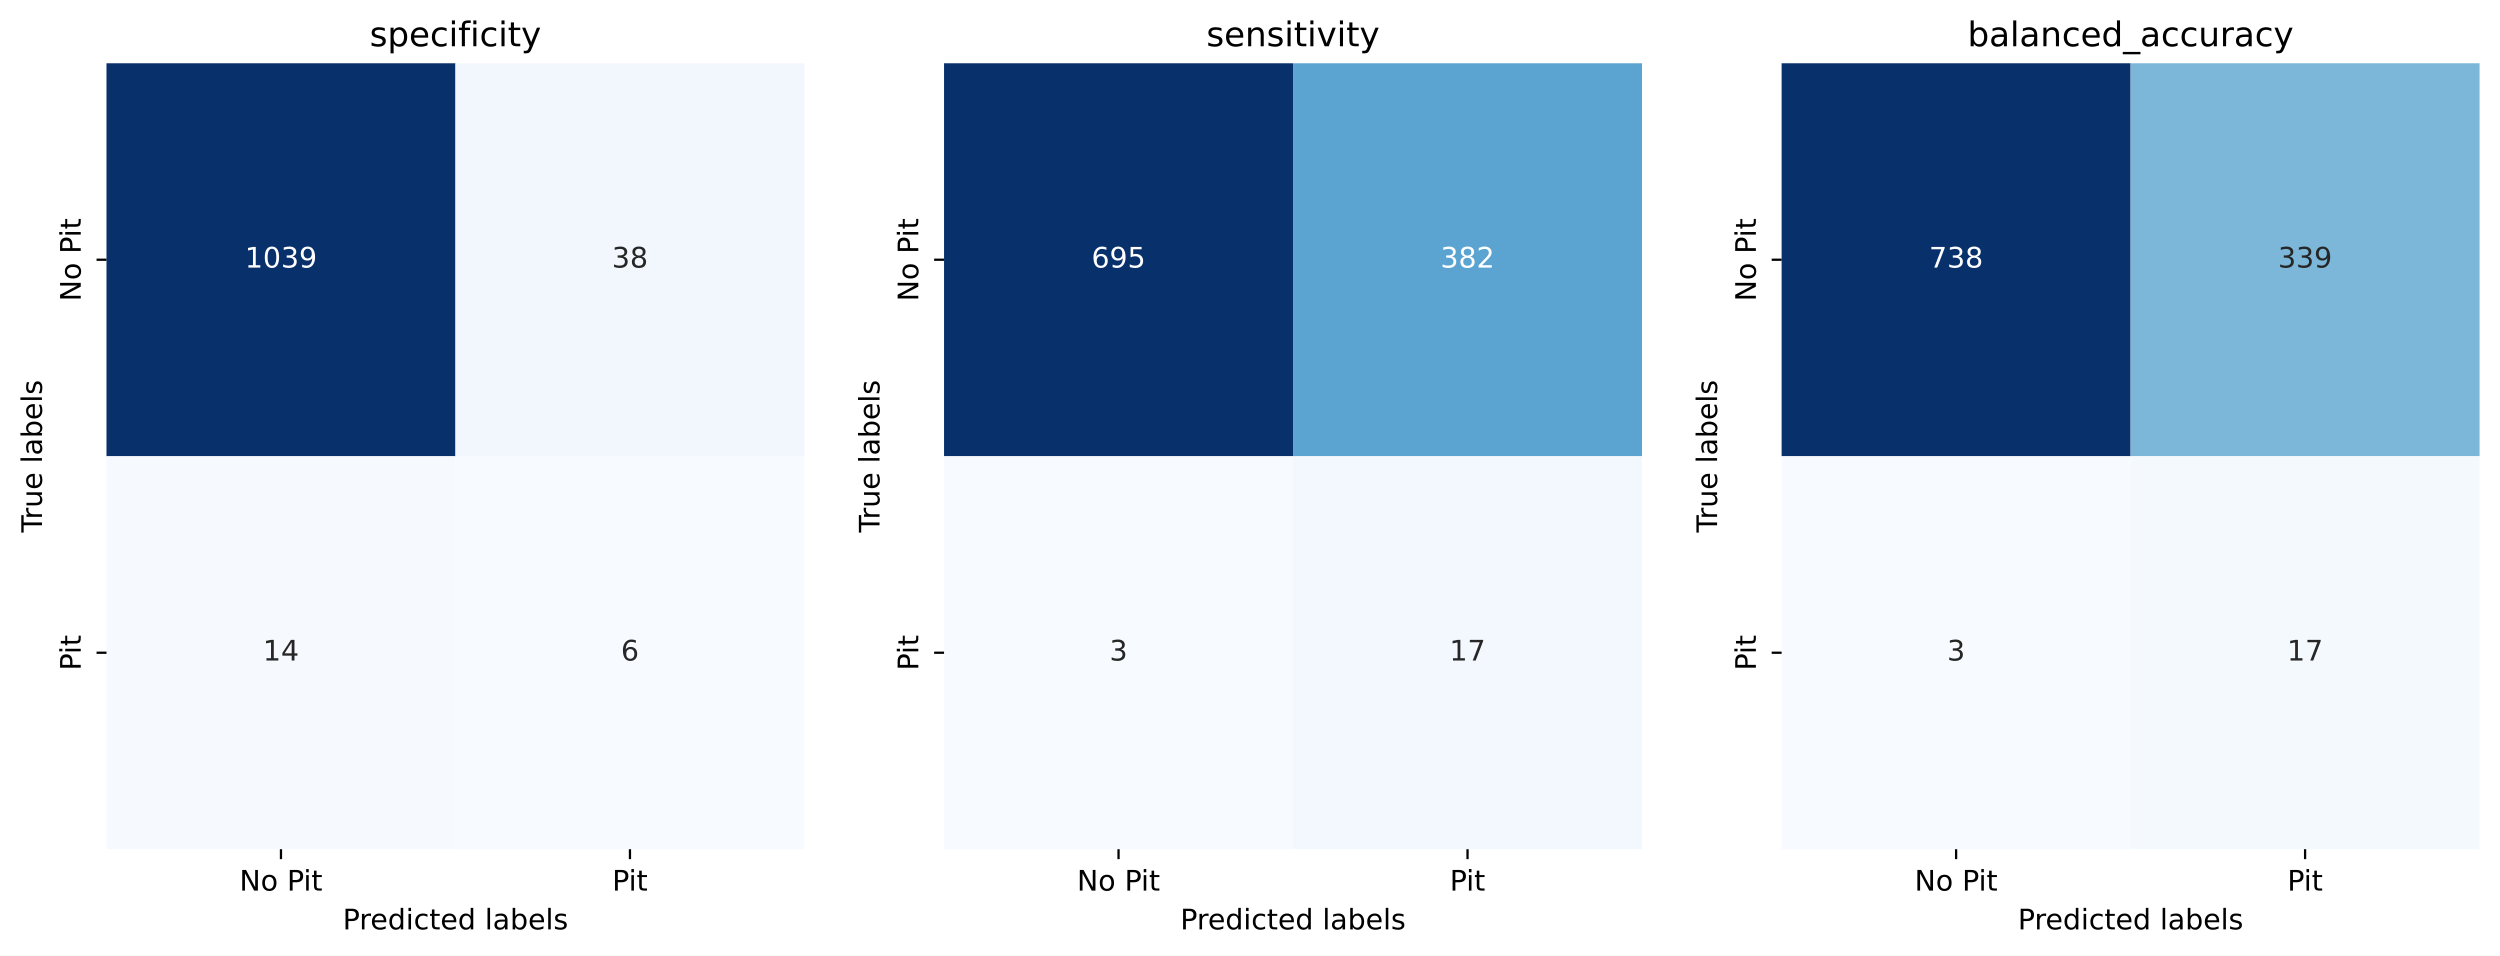
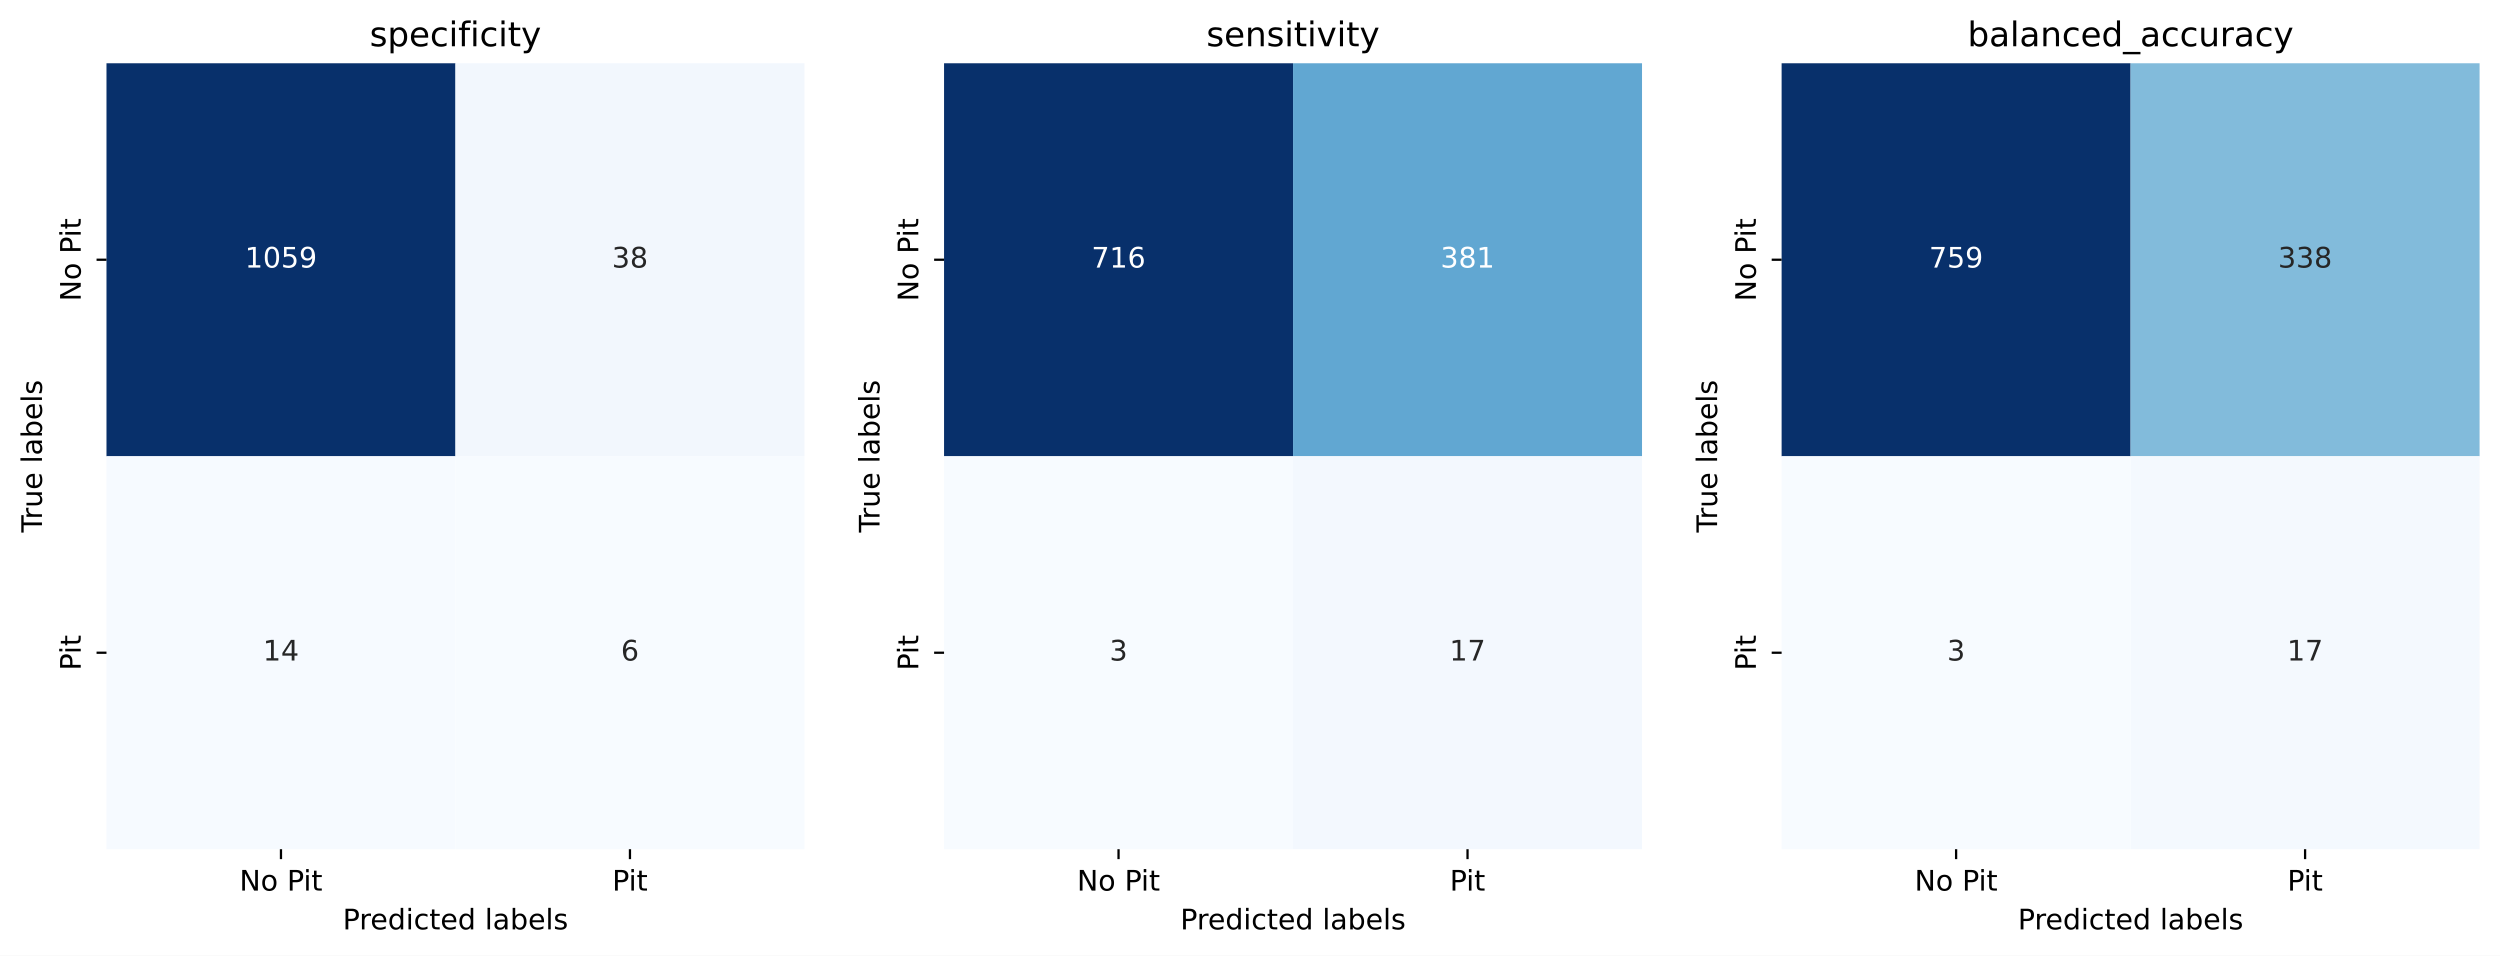
<svg xmlns="http://www.w3.org/2000/svg" xmlns:xlink="http://www.w3.org/1999/xlink" width="881.756pt" height="337.074pt" viewBox="0 0 881.756 337.074" version="1.1">
  <defs>
    <style type="text/css">*{stroke-linejoin: round; stroke-linecap: butt}</style>
  </defs>
  <g id="figure_1">
    <g id="patch_1">
      <path d="M 0 337.074  L 881.756 337.074  L 881.756 0  L 0 0  z " style="fill: #ffffff" />
    </g>
    <g id="axes_1">
      <g id="patch_2">
        <path d="M 37.556 299.518  L 283.733 299.518  L 283.733 22.318  L 37.556 22.318  z " style="fill: #ffffff" />
      </g>
      <g id="QuadMesh_1">
-         <path d="M 37.556 22.318  L 160.644 22.318  L 160.644 160.918  L 37.556 160.918  L 37.556 22.318  " clip-path="url(#p2a4bbdc095)" style="fill: #08306b" />
-         <path d="M 160.644 22.318  L 283.733 22.318  L 283.733 160.918  L 160.644 160.918  L 160.644 22.318  " clip-path="url(#p2a4bbdc095)" style="fill: #f2f7fd" />
-         <path d="M 37.556 160.918  L 160.644 160.918  L 160.644 299.518  L 37.556 299.518  L 37.556 160.918  " clip-path="url(#p2a4bbdc095)" style="fill: #f6faff" />
-         <path d="M 160.644 160.918  L 283.733 160.918  L 283.733 299.518  L 160.644 299.518  L 160.644 160.918  " clip-path="url(#p2a4bbdc095)" style="fill: #f7fbff" />
+         <path d="M 37.556 22.318  L 160.644 22.318  L 160.644 160.918  L 37.556 160.918  L 37.556 22.318  " clip-path="url(#p2f7ca3c8cc)" style="fill: #08306b" />
+         <path d="M 160.644 22.318  L 283.733 22.318  L 283.733 160.918  L 160.644 160.918  L 160.644 22.318  " clip-path="url(#p2f7ca3c8cc)" style="fill: #f2f7fd" />
+         <path d="M 37.556 160.918  L 160.644 160.918  L 160.644 299.518  L 37.556 299.518  L 37.556 160.918  " clip-path="url(#p2f7ca3c8cc)" style="fill: #f6faff" />
+         <path d="M 160.644 160.918  L 283.733 160.918  L 283.733 299.518  L 160.644 299.518  L 160.644 160.918  " clip-path="url(#p2f7ca3c8cc)" style="fill: #f7fbff" />
      </g>
      <g id="matplotlib.axis_1">
        <g id="xtick_1">
          <g id="line2d_1">
            <defs>
-               <path id="m4308824c11" d="M 0 0  L 0 3.5  " style="stroke: #000000; stroke-width: 0.8" />
+               <path id="med101d242b" d="M 0 0  L 0 3.5  " style="stroke: #000000; stroke-width: 0.8" />
            </defs>
            <g>
-               <use xlink:href="#m4308824c11" x="99.1" y="299.518" style="stroke: #000000; stroke-width: 0.8" />
+               <use xlink:href="#med101d242b" x="99.1" y="299.518" style="stroke: #000000; stroke-width: 0.8" />
            </g>
          </g>
          <g id="text_1">
            <g transform="translate(84.45974 314.1166) scale(0.1 -0.1)">
              <defs>
                <path id="DejaVuSans-4e" d="M 628 4666  L 1478 4666  L 3547 763  L 3547 4666  L 4159 4666  L 4159 0  L 3309 0  L 1241 3903  L 1241 0  L 628 0  L 628 4666  z " transform="scale(0.015625)" />
                <path id="DejaVuSans-6f" d="M 1959 3097  Q 1497 3097 1228 2736  Q 959 2375 959 1747  Q 959 1119 1226 758  Q 1494 397 1959 397  Q 2419 397 2687 759  Q 2956 1122 2956 1747  Q 2956 2369 2687 2733  Q 2419 3097 1959 3097  z M 1959 3584  Q 2709 3584 3137 3096  Q 3566 2609 3566 1747  Q 3566 888 3137 398  Q 2709 -91 1959 -91  Q 1206 -91 779 398  Q 353 888 353 1747  Q 353 2609 779 3096  Q 1206 3584 1959 3584  z " transform="scale(0.015625)" />
                <path id="DejaVuSans-20" transform="scale(0.015625)" />
                <path id="DejaVuSans-50" d="M 1259 4147  L 1259 2394  L 2053 2394  Q 2494 2394 2734 2622  Q 2975 2850 2975 3272  Q 2975 3691 2734 3919  Q 2494 4147 2053 4147  L 1259 4147  z M 628 4666  L 2053 4666  Q 2838 4666 3239 4311  Q 3641 3956 3641 3272  Q 3641 2581 3239 2228  Q 2838 1875 2053 1875  L 1259 1875  L 1259 0  L 628 0  L 628 4666  z " transform="scale(0.015625)" />
                <path id="DejaVuSans-69" d="M 603 3500  L 1178 3500  L 1178 0  L 603 0  L 603 3500  z M 603 4863  L 1178 4863  L 1178 4134  L 603 4134  L 603 4863  z " transform="scale(0.015625)" />
                <path id="DejaVuSans-74" d="M 1172 4494  L 1172 3500  L 2356 3500  L 2356 3053  L 1172 3053  L 1172 1153  Q 1172 725 1289 603  Q 1406 481 1766 481  L 2356 481  L 2356 0  L 1766 0  Q 1100 0 847 248  Q 594 497 594 1153  L 594 3053  L 172 3053  L 172 3500  L 594 3500  L 594 4494  L 1172 4494  z " transform="scale(0.015625)" />
              </defs>
              <use xlink:href="#DejaVuSans-4e" />
              <use xlink:href="#DejaVuSans-6f" x="74.805" />
              <use xlink:href="#DejaVuSans-20" x="135.986" />
              <use xlink:href="#DejaVuSans-50" x="167.773" />
              <use xlink:href="#DejaVuSans-69" x="225.826" />
              <use xlink:href="#DejaVuSans-74" x="253.609" />
            </g>
          </g>
        </g>
        <g id="xtick_2">
          <g id="line2d_2">
            <g>
-               <use xlink:href="#m4308824c11" x="222.189" y="299.518" style="stroke: #000000; stroke-width: 0.8" />
+               <use xlink:href="#med101d242b" x="222.189" y="299.518" style="stroke: #000000; stroke-width: 0.8" />
            </g>
          </g>
          <g id="text_2">
            <g transform="translate(215.937 314.1166) scale(0.1 -0.1)">
              <use xlink:href="#DejaVuSans-50" />
              <use xlink:href="#DejaVuSans-69" x="58.053" />
              <use xlink:href="#DejaVuSans-74" x="85.836" />
            </g>
          </g>
        </g>
        <g id="text_3">
          <g transform="translate(120.8875 327.7947) scale(0.1 -0.1)">
            <defs>
              <path id="DejaVuSans-72" d="M 2631 2963  Q 2534 3019 2420 3045  Q 2306 3072 2169 3072  Q 1681 3072 1420 2755  Q 1159 2438 1159 1844  L 1159 0  L 581 0  L 581 3500  L 1159 3500  L 1159 2956  Q 1341 3275 1631 3429  Q 1922 3584 2338 3584  Q 2397 3584 2469 3576  Q 2541 3569 2628 3553  L 2631 2963  z " transform="scale(0.015625)" />
              <path id="DejaVuSans-65" d="M 3597 1894  L 3597 1613  L 953 1613  Q 991 1019 1311 708  Q 1631 397 2203 397  Q 2534 397 2845 478  Q 3156 559 3463 722  L 3463 178  Q 3153 47 2828 -22  Q 2503 -91 2169 -91  Q 1331 -91 842 396  Q 353 884 353 1716  Q 353 2575 817 3079  Q 1281 3584 2069 3584  Q 2775 3584 3186 3129  Q 3597 2675 3597 1894  z M 3022 2063  Q 3016 2534 2758 2815  Q 2500 3097 2075 3097  Q 1594 3097 1305 2825  Q 1016 2553 972 2059  L 3022 2063  z " transform="scale(0.015625)" />
              <path id="DejaVuSans-64" d="M 2906 2969  L 2906 4863  L 3481 4863  L 3481 0  L 2906 0  L 2906 525  Q 2725 213 2448 61  Q 2172 -91 1784 -91  Q 1150 -91 751 415  Q 353 922 353 1747  Q 353 2572 751 3078  Q 1150 3584 1784 3584  Q 2172 3584 2448 3432  Q 2725 3281 2906 2969  z M 947 1747  Q 947 1113 1208 752  Q 1469 391 1925 391  Q 2381 391 2643 752  Q 2906 1113 2906 1747  Q 2906 2381 2643 2742  Q 2381 3103 1925 3103  Q 1469 3103 1208 2742  Q 947 2381 947 1747  z " transform="scale(0.015625)" />
              <path id="DejaVuSans-63" d="M 3122 3366  L 3122 2828  Q 2878 2963 2633 3030  Q 2388 3097 2138 3097  Q 1578 3097 1268 2742  Q 959 2388 959 1747  Q 959 1106 1268 751  Q 1578 397 2138 397  Q 2388 397 2633 464  Q 2878 531 3122 666  L 3122 134  Q 2881 22 2623 -34  Q 2366 -91 2075 -91  Q 1284 -91 818 406  Q 353 903 353 1747  Q 353 2603 823 3093  Q 1294 3584 2113 3584  Q 2378 3584 2631 3529  Q 2884 3475 3122 3366  z " transform="scale(0.015625)" />
              <path id="DejaVuSans-6c" d="M 603 4863  L 1178 4863  L 1178 0  L 603 0  L 603 4863  z " transform="scale(0.015625)" />
              <path id="DejaVuSans-61" d="M 2194 1759  Q 1497 1759 1228 1600  Q 959 1441 959 1056  Q 959 750 1161 570  Q 1363 391 1709 391  Q 2188 391 2477 730  Q 2766 1069 2766 1631  L 2766 1759  L 2194 1759  z M 3341 1997  L 3341 0  L 2766 0  L 2766 531  Q 2569 213 2275 61  Q 1981 -91 1556 -91  Q 1019 -91 701 211  Q 384 513 384 1019  Q 384 1609 779 1909  Q 1175 2209 1959 2209  L 2766 2209  L 2766 2266  Q 2766 2663 2505 2880  Q 2244 3097 1772 3097  Q 1472 3097 1187 3025  Q 903 2953 641 2809  L 641 3341  Q 956 3463 1253 3523  Q 1550 3584 1831 3584  Q 2591 3584 2966 3190  Q 3341 2797 3341 1997  z " transform="scale(0.015625)" />
              <path id="DejaVuSans-62" d="M 3116 1747  Q 3116 2381 2855 2742  Q 2594 3103 2138 3103  Q 1681 3103 1420 2742  Q 1159 2381 1159 1747  Q 1159 1113 1420 752  Q 1681 391 2138 391  Q 2594 391 2855 752  Q 3116 1113 3116 1747  z M 1159 2969  Q 1341 3281 1617 3432  Q 1894 3584 2278 3584  Q 2916 3584 3314 3078  Q 3713 2572 3713 1747  Q 3713 922 3314 415  Q 2916 -91 2278 -91  Q 1894 -91 1617 61  Q 1341 213 1159 525  L 1159 0  L 581 0  L 581 4863  L 1159 4863  L 1159 2969  z " transform="scale(0.015625)" />
              <path id="DejaVuSans-73" d="M 2834 3397  L 2834 2853  Q 2591 2978 2328 3040  Q 2066 3103 1784 3103  Q 1356 3103 1142 2972  Q 928 2841 928 2578  Q 928 2378 1081 2264  Q 1234 2150 1697 2047  L 1894 2003  Q 2506 1872 2764 1633  Q 3022 1394 3022 966  Q 3022 478 2636 193  Q 2250 -91 1575 -91  Q 1294 -91 989 -36  Q 684 19 347 128  L 347 722  Q 666 556 975 473  Q 1284 391 1588 391  Q 1994 391 2212 530  Q 2431 669 2431 922  Q 2431 1156 2273 1281  Q 2116 1406 1581 1522  L 1381 1569  Q 847 1681 609 1914  Q 372 2147 372 2553  Q 372 3047 722 3315  Q 1072 3584 1716 3584  Q 2034 3584 2315 3537  Q 2597 3491 2834 3397  z " transform="scale(0.015625)" />
            </defs>
            <use xlink:href="#DejaVuSans-50" />
            <use xlink:href="#DejaVuSans-72" x="58.553" />
            <use xlink:href="#DejaVuSans-65" x="97.416" />
            <use xlink:href="#DejaVuSans-64" x="158.939" />
            <use xlink:href="#DejaVuSans-69" x="222.416" />
            <use xlink:href="#DejaVuSans-63" x="250.199" />
            <use xlink:href="#DejaVuSans-74" x="305.18" />
            <use xlink:href="#DejaVuSans-65" x="344.389" />
            <use xlink:href="#DejaVuSans-64" x="405.912" />
            <use xlink:href="#DejaVuSans-20" x="469.389" />
            <use xlink:href="#DejaVuSans-6c" x="501.176" />
            <use xlink:href="#DejaVuSans-61" x="528.959" />
            <use xlink:href="#DejaVuSans-62" x="590.238" />
            <use xlink:href="#DejaVuSans-65" x="653.715" />
            <use xlink:href="#DejaVuSans-6c" x="715.238" />
            <use xlink:href="#DejaVuSans-73" x="743.021" />
          </g>
        </g>
      </g>
      <g id="matplotlib.axis_2">
        <g id="ytick_1">
          <g id="line2d_3">
            <defs>
-               <path id="mf943d4ac89" d="M 0 0  L -3.5 0  " style="stroke: #000000; stroke-width: 0.8" />
+               <path id="m54279c923c" d="M 0 0  L -3.5 0  " style="stroke: #000000; stroke-width: 0.8" />
            </defs>
            <g>
-               <use xlink:href="#mf943d4ac89" x="37.556" y="91.618" style="stroke: #000000; stroke-width: 0.8" />
+               <use xlink:href="#m54279c923c" x="37.556" y="91.618" style="stroke: #000000; stroke-width: 0.8" />
            </g>
          </g>
          <g id="text_4">
            <g transform="translate(28.47656 106.2588) rotate(-90) scale(0.1 -0.1)">
              <use xlink:href="#DejaVuSans-4e" />
              <use xlink:href="#DejaVuSans-6f" x="74.805" />
              <use xlink:href="#DejaVuSans-20" x="135.986" />
              <use xlink:href="#DejaVuSans-50" x="167.773" />
              <use xlink:href="#DejaVuSans-69" x="225.826" />
              <use xlink:href="#DejaVuSans-74" x="253.609" />
            </g>
          </g>
        </g>
        <g id="ytick_2">
          <g id="line2d_4">
            <g>
-               <use xlink:href="#mf943d4ac89" x="37.556" y="230.218" style="stroke: #000000; stroke-width: 0.8" />
+               <use xlink:href="#m54279c923c" x="37.556" y="230.218" style="stroke: #000000; stroke-width: 0.8" />
            </g>
          </g>
          <g id="text_5">
            <g transform="translate(28.47656 236.4697) rotate(-90) scale(0.1 -0.1)">
              <use xlink:href="#DejaVuSans-50" />
              <use xlink:href="#DejaVuSans-69" x="58.053" />
              <use xlink:href="#DejaVuSans-74" x="85.836" />
            </g>
          </g>
        </g>
        <g id="text_6">
          <g transform="translate(14.79844 187.822) rotate(-90) scale(0.1 -0.1)">
            <defs>
              <path id="DejaVuSans-54" d="M -19 4666  L 3928 4666  L 3928 4134  L 2272 4134  L 2272 0  L 1638 0  L 1638 4134  L -19 4134  L -19 4666  z " transform="scale(0.015625)" />
              <path id="DejaVuSans-75" d="M 544 1381  L 544 3500  L 1119 3500  L 1119 1403  Q 1119 906 1312 657  Q 1506 409 1894 409  Q 2359 409 2629 706  Q 2900 1003 2900 1516  L 2900 3500  L 3475 3500  L 3475 0  L 2900 0  L 2900 538  Q 2691 219 2414 64  Q 2138 -91 1772 -91  Q 1169 -91 856 284  Q 544 659 544 1381  z M 1991 3584  L 1991 3584  z " transform="scale(0.015625)" />
            </defs>
            <use xlink:href="#DejaVuSans-54" />
            <use xlink:href="#DejaVuSans-72" x="46.334" />
            <use xlink:href="#DejaVuSans-75" x="87.447" />
            <use xlink:href="#DejaVuSans-65" x="150.826" />
            <use xlink:href="#DejaVuSans-20" x="212.35" />
            <use xlink:href="#DejaVuSans-6c" x="244.137" />
            <use xlink:href="#DejaVuSans-61" x="271.92" />
            <use xlink:href="#DejaVuSans-62" x="333.199" />
            <use xlink:href="#DejaVuSans-65" x="396.676" />
            <use xlink:href="#DejaVuSans-6c" x="458.199" />
            <use xlink:href="#DejaVuSans-73" x="485.982" />
          </g>
        </g>
      </g>
      <g id="text_7">
        <g style="fill: #ffffff" transform="translate(86.37537 94.3775) scale(0.1 -0.1)">
          <defs>
            <path id="DejaVuSans-31" d="M 794 531  L 1825 531  L 1825 4091  L 703 3866  L 703 4441  L 1819 4666  L 2450 4666  L 2450 531  L 3481 531  L 3481 0  L 794 0  L 794 531  z " transform="scale(0.015625)" />
            <path id="DejaVuSans-30" d="M 2034 4250  Q 1547 4250 1301 3770  Q 1056 3291 1056 2328  Q 1056 1369 1301 889  Q 1547 409 2034 409  Q 2525 409 2770 889  Q 3016 1369 3016 2328  Q 3016 3291 2770 3770  Q 2525 4250 2034 4250  z M 2034 4750  Q 2819 4750 3233 4129  Q 3647 3509 3647 2328  Q 3647 1150 3233 529  Q 2819 -91 2034 -91  Q 1250 -91 836 529  Q 422 1150 422 2328  Q 422 3509 836 4129  Q 1250 4750 2034 4750  z " transform="scale(0.015625)" />
-             <path id="DejaVuSans-33" d="M 2597 2516  Q 3050 2419 3304 2112  Q 3559 1806 3559 1356  Q 3559 666 3084 287  Q 2609 -91 1734 -91  Q 1441 -91 1130 -33  Q 819 25 488 141  L 488 750  Q 750 597 1062 519  Q 1375 441 1716 441  Q 2309 441 2620 675  Q 2931 909 2931 1356  Q 2931 1769 2642 2001  Q 2353 2234 1838 2234  L 1294 2234  L 1294 2753  L 1863 2753  Q 2328 2753 2575 2939  Q 2822 3125 2822 3475  Q 2822 3834 2567 4026  Q 2313 4219 1838 4219  Q 1578 4219 1281 4162  Q 984 4106 628 3988  L 628 4550  Q 988 4650 1302 4700  Q 1616 4750 1894 4750  Q 2613 4750 3031 4423  Q 3450 4097 3450 3541  Q 3450 3153 3228 2886  Q 3006 2619 2597 2516  z " transform="scale(0.015625)" />
+             <path id="DejaVuSans-35" d="M 691 4666  L 3169 4666  L 3169 4134  L 1269 4134  L 1269 2991  Q 1406 3038 1543 3061  Q 1681 3084 1819 3084  Q 2600 3084 3056 2656  Q 3513 2228 3513 1497  Q 3513 744 3044 326  Q 2575 -91 1722 -91  Q 1428 -91 1123 -41  Q 819 9 494 109  L 494 744  Q 775 591 1075 516  Q 1375 441 1709 441  Q 2250 441 2565 725  Q 2881 1009 2881 1497  Q 2881 1984 2565 2268  Q 2250 2553 1709 2553  Q 1456 2553 1204 2497  Q 953 2441 691 2322  L 691 4666  z " transform="scale(0.015625)" />
            <path id="DejaVuSans-39" d="M 703 97  L 703 672  Q 941 559 1184 500  Q 1428 441 1663 441  Q 2288 441 2617 861  Q 2947 1281 2994 2138  Q 2813 1869 2534 1725  Q 2256 1581 1919 1581  Q 1219 1581 811 2004  Q 403 2428 403 3163  Q 403 3881 828 4315  Q 1253 4750 1959 4750  Q 2769 4750 3195 4129  Q 3622 3509 3622 2328  Q 3622 1225 3098 567  Q 2575 -91 1691 -91  Q 1453 -91 1209 -44  Q 966 3 703 97  z M 1959 2075  Q 2384 2075 2632 2365  Q 2881 2656 2881 3163  Q 2881 3666 2632 3958  Q 2384 4250 1959 4250  Q 1534 4250 1286 3958  Q 1038 3666 1038 3163  Q 1038 2656 1286 2365  Q 1534 2075 1959 2075  z " transform="scale(0.015625)" />
          </defs>
          <use xlink:href="#DejaVuSans-31" />
          <use xlink:href="#DejaVuSans-30" x="63.623" />
-           <use xlink:href="#DejaVuSans-33" x="127.246" />
+           <use xlink:href="#DejaVuSans-35" x="127.246" />
          <use xlink:href="#DejaVuSans-39" x="190.869" />
        </g>
      </g>
      <g id="text_8">
        <g style="fill: #262626" transform="translate(215.8261 94.3775) scale(0.1 -0.1)">
          <defs>
+             <path id="DejaVuSans-33" d="M 2597 2516  Q 3050 2419 3304 2112  Q 3559 1806 3559 1356  Q 3559 666 3084 287  Q 2609 -91 1734 -91  Q 1441 -91 1130 -33  Q 819 25 488 141  L 488 750  Q 750 597 1062 519  Q 1375 441 1716 441  Q 2309 441 2620 675  Q 2931 909 2931 1356  Q 2931 1769 2642 2001  Q 2353 2234 1838 2234  L 1294 2234  L 1294 2753  L 1863 2753  Q 2328 2753 2575 2939  Q 2822 3125 2822 3475  Q 2822 3834 2567 4026  Q 2313 4219 1838 4219  Q 1578 4219 1281 4162  Q 984 4106 628 3988  L 628 4550  Q 988 4650 1302 4700  Q 1616 4750 1894 4750  Q 2613 4750 3031 4423  Q 3450 4097 3450 3541  Q 3450 3153 3228 2886  Q 3006 2619 2597 2516  z " transform="scale(0.015625)" />
            <path id="DejaVuSans-38" d="M 2034 2216  Q 1584 2216 1326 1975  Q 1069 1734 1069 1313  Q 1069 891 1326 650  Q 1584 409 2034 409  Q 2484 409 2743 651  Q 3003 894 3003 1313  Q 3003 1734 2745 1975  Q 2488 2216 2034 2216  z M 1403 2484  Q 997 2584 770 2862  Q 544 3141 544 3541  Q 544 4100 942 4425  Q 1341 4750 2034 4750  Q 2731 4750 3128 4425  Q 3525 4100 3525 3541  Q 3525 3141 3298 2862  Q 3072 2584 2669 2484  Q 3125 2378 3379 2068  Q 3634 1759 3634 1313  Q 3634 634 3220 271  Q 2806 -91 2034 -91  Q 1263 -91 848 271  Q 434 634 434 1313  Q 434 1759 690 2068  Q 947 2378 1403 2484  z M 1172 3481  Q 1172 3119 1398 2916  Q 1625 2713 2034 2713  Q 2441 2713 2670 2916  Q 2900 3119 2900 3481  Q 2900 3844 2670 4047  Q 2441 4250 2034 4250  Q 1625 4250 1398 4047  Q 1172 3844 1172 3481  z " transform="scale(0.015625)" />
          </defs>
          <use xlink:href="#DejaVuSans-33" />
          <use xlink:href="#DejaVuSans-38" x="63.623" />
        </g>
      </g>
      <g id="text_9">
        <g style="fill: #262626" transform="translate(92.73787 232.9775) scale(0.1 -0.1)">
          <defs>
            <path id="DejaVuSans-34" d="M 2419 4116  L 825 1625  L 2419 1625  L 2419 4116  z M 2253 4666  L 3047 4666  L 3047 1625  L 3713 1625  L 3713 1100  L 3047 1100  L 3047 0  L 2419 0  L 2419 1100  L 313 1100  L 313 1709  L 2253 4666  z " transform="scale(0.015625)" />
          </defs>
          <use xlink:href="#DejaVuSans-31" />
          <use xlink:href="#DejaVuSans-34" x="63.623" />
        </g>
      </g>
      <g id="text_10">
        <g style="fill: #262626" transform="translate(219.0074 232.9775) scale(0.1 -0.1)">
          <defs>
            <path id="DejaVuSans-36" d="M 2113 2584  Q 1688 2584 1439 2293  Q 1191 2003 1191 1497  Q 1191 994 1439 701  Q 1688 409 2113 409  Q 2538 409 2786 701  Q 3034 994 3034 1497  Q 3034 2003 2786 2293  Q 2538 2584 2113 2584  z M 3366 4563  L 3366 3988  Q 3128 4100 2886 4159  Q 2644 4219 2406 4219  Q 1781 4219 1451 3797  Q 1122 3375 1075 2522  Q 1259 2794 1537 2939  Q 1816 3084 2150 3084  Q 2853 3084 3261 2657  Q 3669 2231 3669 1497  Q 3669 778 3244 343  Q 2819 -91 2113 -91  Q 1303 -91 875 529  Q 447 1150 447 2328  Q 447 3434 972 4092  Q 1497 4750 2381 4750  Q 2619 4750 2861 4703  Q 3103 4656 3366 4563  z " transform="scale(0.015625)" />
          </defs>
          <use xlink:href="#DejaVuSans-36" />
        </g>
      </g>
      <g id="text_11">
        <g transform="translate(130.4035 16.31812) scale(0.12 -0.12)">
          <defs>
            <path id="DejaVuSans-70" d="M 1159 525  L 1159 -1331  L 581 -1331  L 581 3500  L 1159 3500  L 1159 2969  Q 1341 3281 1617 3432  Q 1894 3584 2278 3584  Q 2916 3584 3314 3078  Q 3713 2572 3713 1747  Q 3713 922 3314 415  Q 2916 -91 2278 -91  Q 1894 -91 1617 61  Q 1341 213 1159 525  z M 3116 1747  Q 3116 2381 2855 2742  Q 2594 3103 2138 3103  Q 1681 3103 1420 2742  Q 1159 2381 1159 1747  Q 1159 1113 1420 752  Q 1681 391 2138 391  Q 2594 391 2855 752  Q 3116 1113 3116 1747  z " transform="scale(0.015625)" />
            <path id="DejaVuSans-66" d="M 2375 4863  L 2375 4384  L 1825 4384  Q 1516 4384 1395 4259  Q 1275 4134 1275 3809  L 1275 3500  L 2222 3500  L 2222 3053  L 1275 3053  L 1275 0  L 697 0  L 697 3053  L 147 3053  L 147 3500  L 697 3500  L 697 3744  Q 697 4328 969 4595  Q 1241 4863 1831 4863  L 2375 4863  z " transform="scale(0.015625)" />
            <path id="DejaVuSans-79" d="M 2059 -325  Q 1816 -950 1584 -1140  Q 1353 -1331 966 -1331  L 506 -1331  L 506 -850  L 844 -850  Q 1081 -850 1212 -737  Q 1344 -625 1503 -206  L 1606 56  L 191 3500  L 800 3500  L 1894 763  L 2988 3500  L 3597 3500  L 2059 -325  z " transform="scale(0.015625)" />
          </defs>
          <use xlink:href="#DejaVuSans-73" />
          <use xlink:href="#DejaVuSans-70" x="52.1" />
          <use xlink:href="#DejaVuSans-65" x="115.576" />
          <use xlink:href="#DejaVuSans-63" x="177.1" />
          <use xlink:href="#DejaVuSans-69" x="232.08" />
          <use xlink:href="#DejaVuSans-66" x="259.863" />
          <use xlink:href="#DejaVuSans-69" x="295.068" />
          <use xlink:href="#DejaVuSans-63" x="322.852" />
          <use xlink:href="#DejaVuSans-69" x="377.832" />
          <use xlink:href="#DejaVuSans-74" x="405.615" />
          <use xlink:href="#DejaVuSans-79" x="444.824" />
        </g>
      </g>
    </g>
    <g id="axes_2">
      <g id="patch_3">
        <path d="M 332.968 299.518  L 579.144 299.518  L 579.144 22.318  L 332.968 22.318  z " style="fill: #ffffff" />
      </g>
      <g id="QuadMesh_2">
-         <path d="M 332.968 22.318  L 456.056 22.318  L 456.056 160.918  L 332.968 160.918  L 332.968 22.318  " clip-path="url(#pe453e68b60)" style="fill: #08306b" />
-         <path d="M 456.056 22.318  L 579.144 22.318  L 579.144 160.918  L 456.056 160.918  L 456.056 22.318  " clip-path="url(#pe453e68b60)" style="fill: #5ba3d0" />
-         <path d="M 332.968 160.918  L 456.056 160.918  L 456.056 299.518  L 332.968 299.518  L 332.968 160.918  " clip-path="url(#pe453e68b60)" style="fill: #f7fbff" />
-         <path d="M 456.056 160.918  L 579.144 160.918  L 579.144 299.518  L 456.056 299.518  L 456.056 160.918  " clip-path="url(#pe453e68b60)" style="fill: #f3f8fe" />
+         <path d="M 332.968 22.318  L 456.056 22.318  L 456.056 160.918  L 332.968 160.918  L 332.968 22.318  " clip-path="url(#p9b5841ae97)" style="fill: #08306b" />
+         <path d="M 456.056 22.318  L 579.144 22.318  L 579.144 160.918  L 456.056 160.918  L 456.056 22.318  " clip-path="url(#p9b5841ae97)" style="fill: #61a7d2" />
+         <path d="M 332.968 160.918  L 456.056 160.918  L 456.056 299.518  L 332.968 299.518  L 332.968 160.918  " clip-path="url(#p9b5841ae97)" style="fill: #f7fbff" />
+         <path d="M 456.056 160.918  L 579.144 160.918  L 579.144 299.518  L 456.056 299.518  L 456.056 160.918  " clip-path="url(#p9b5841ae97)" style="fill: #f3f8fe" />
      </g>
      <g id="matplotlib.axis_3">
        <g id="xtick_3">
          <g id="line2d_5">
            <g>
-               <use xlink:href="#m4308824c11" x="394.512" y="299.518" style="stroke: #000000; stroke-width: 0.8" />
+               <use xlink:href="#med101d242b" x="394.512" y="299.518" style="stroke: #000000; stroke-width: 0.8" />
            </g>
          </g>
          <g id="text_12">
            <g transform="translate(379.8715 314.1166) scale(0.1 -0.1)">
              <use xlink:href="#DejaVuSans-4e" />
              <use xlink:href="#DejaVuSans-6f" x="74.805" />
              <use xlink:href="#DejaVuSans-20" x="135.986" />
              <use xlink:href="#DejaVuSans-50" x="167.773" />
              <use xlink:href="#DejaVuSans-69" x="225.826" />
              <use xlink:href="#DejaVuSans-74" x="253.609" />
            </g>
          </g>
        </g>
        <g id="xtick_4">
          <g id="line2d_6">
            <g>
-               <use xlink:href="#m4308824c11" x="517.6" y="299.518" style="stroke: #000000; stroke-width: 0.8" />
+               <use xlink:href="#med101d242b" x="517.6" y="299.518" style="stroke: #000000; stroke-width: 0.8" />
            </g>
          </g>
          <g id="text_13">
            <g transform="translate(511.3488 314.1166) scale(0.1 -0.1)">
              <use xlink:href="#DejaVuSans-50" />
              <use xlink:href="#DejaVuSans-69" x="58.053" />
              <use xlink:href="#DejaVuSans-74" x="85.836" />
            </g>
          </g>
        </g>
        <g id="text_14">
          <g transform="translate(416.2992 327.7947) scale(0.1 -0.1)">
            <use xlink:href="#DejaVuSans-50" />
            <use xlink:href="#DejaVuSans-72" x="58.553" />
            <use xlink:href="#DejaVuSans-65" x="97.416" />
            <use xlink:href="#DejaVuSans-64" x="158.939" />
            <use xlink:href="#DejaVuSans-69" x="222.416" />
            <use xlink:href="#DejaVuSans-63" x="250.199" />
            <use xlink:href="#DejaVuSans-74" x="305.18" />
            <use xlink:href="#DejaVuSans-65" x="344.389" />
            <use xlink:href="#DejaVuSans-64" x="405.912" />
            <use xlink:href="#DejaVuSans-20" x="469.389" />
            <use xlink:href="#DejaVuSans-6c" x="501.176" />
            <use xlink:href="#DejaVuSans-61" x="528.959" />
            <use xlink:href="#DejaVuSans-62" x="590.238" />
            <use xlink:href="#DejaVuSans-65" x="653.715" />
            <use xlink:href="#DejaVuSans-6c" x="715.238" />
            <use xlink:href="#DejaVuSans-73" x="743.021" />
          </g>
        </g>
      </g>
      <g id="matplotlib.axis_4">
        <g id="ytick_3">
          <g id="line2d_7">
            <g>
-               <use xlink:href="#mf943d4ac89" x="332.968" y="91.618" style="stroke: #000000; stroke-width: 0.8" />
+               <use xlink:href="#m54279c923c" x="332.968" y="91.618" style="stroke: #000000; stroke-width: 0.8" />
            </g>
          </g>
          <g id="text_15">
            <g transform="translate(323.8883 106.2588) rotate(-90) scale(0.1 -0.1)">
              <use xlink:href="#DejaVuSans-4e" />
              <use xlink:href="#DejaVuSans-6f" x="74.805" />
              <use xlink:href="#DejaVuSans-20" x="135.986" />
              <use xlink:href="#DejaVuSans-50" x="167.773" />
              <use xlink:href="#DejaVuSans-69" x="225.826" />
              <use xlink:href="#DejaVuSans-74" x="253.609" />
            </g>
          </g>
        </g>
        <g id="ytick_4">
          <g id="line2d_8">
            <g>
-               <use xlink:href="#mf943d4ac89" x="332.968" y="230.218" style="stroke: #000000; stroke-width: 0.8" />
+               <use xlink:href="#m54279c923c" x="332.968" y="230.218" style="stroke: #000000; stroke-width: 0.8" />
            </g>
          </g>
          <g id="text_16">
            <g transform="translate(323.8883 236.4697) rotate(-90) scale(0.1 -0.1)">
              <use xlink:href="#DejaVuSans-50" />
              <use xlink:href="#DejaVuSans-69" x="58.053" />
              <use xlink:href="#DejaVuSans-74" x="85.836" />
            </g>
          </g>
        </g>
        <g id="text_17">
          <g transform="translate(310.2102 187.822) rotate(-90) scale(0.1 -0.1)">
            <use xlink:href="#DejaVuSans-54" />
            <use xlink:href="#DejaVuSans-72" x="46.334" />
            <use xlink:href="#DejaVuSans-75" x="87.447" />
            <use xlink:href="#DejaVuSans-65" x="150.826" />
            <use xlink:href="#DejaVuSans-20" x="212.35" />
            <use xlink:href="#DejaVuSans-6c" x="244.137" />
            <use xlink:href="#DejaVuSans-61" x="271.92" />
            <use xlink:href="#DejaVuSans-62" x="333.199" />
            <use xlink:href="#DejaVuSans-65" x="396.676" />
            <use xlink:href="#DejaVuSans-6c" x="458.199" />
            <use xlink:href="#DejaVuSans-73" x="485.982" />
          </g>
        </g>
      </g>
      <g id="text_18">
        <g style="fill: #ffffff" transform="translate(384.9684 94.3775) scale(0.1 -0.1)">
          <defs>
-             <path id="DejaVuSans-35" d="M 691 4666  L 3169 4666  L 3169 4134  L 1269 4134  L 1269 2991  Q 1406 3038 1543 3061  Q 1681 3084 1819 3084  Q 2600 3084 3056 2656  Q 3513 2228 3513 1497  Q 3513 744 3044 326  Q 2575 -91 1722 -91  Q 1428 -91 1123 -41  Q 819 9 494 109  L 494 744  Q 775 591 1075 516  Q 1375 441 1709 441  Q 2250 441 2565 725  Q 2881 1009 2881 1497  Q 2881 1984 2565 2268  Q 2250 2553 1709 2553  Q 1456 2553 1204 2497  Q 953 2441 691 2322  L 691 4666  z " transform="scale(0.015625)" />
-           </defs>
-           <use xlink:href="#DejaVuSans-36" />
-           <use xlink:href="#DejaVuSans-39" x="63.623" />
-           <use xlink:href="#DejaVuSans-35" x="127.246" />
+             <path id="DejaVuSans-37" d="M 525 4666  L 3525 4666  L 3525 4397  L 1831 0  L 1172 0  L 2766 4134  L 525 4134  L 525 4666  z " transform="scale(0.015625)" />
+           </defs>
+           <use xlink:href="#DejaVuSans-37" />
+           <use xlink:href="#DejaVuSans-31" x="63.623" />
+           <use xlink:href="#DejaVuSans-36" x="127.246" />
        </g>
      </g>
      <g id="text_19">
        <g style="fill: #ffffff" transform="translate(508.0566 94.3775) scale(0.1 -0.1)">
-           <defs>
-             <path id="DejaVuSans-32" d="M 1228 531  L 3431 531  L 3431 0  L 469 0  L 469 531  Q 828 903 1448 1529  Q 2069 2156 2228 2338  Q 2531 2678 2651 2914  Q 2772 3150 2772 3378  Q 2772 3750 2511 3984  Q 2250 4219 1831 4219  Q 1534 4219 1204 4116  Q 875 4013 500 3803  L 500 4441  Q 881 4594 1212 4672  Q 1544 4750 1819 4750  Q 2544 4750 2975 4387  Q 3406 4025 3406 3419  Q 3406 3131 3298 2873  Q 3191 2616 2906 2266  Q 2828 2175 2409 1742  Q 1991 1309 1228 531  z " transform="scale(0.015625)" />
-           </defs>
          <use xlink:href="#DejaVuSans-33" />
          <use xlink:href="#DejaVuSans-38" x="63.623" />
-           <use xlink:href="#DejaVuSans-32" x="127.246" />
+           <use xlink:href="#DejaVuSans-31" x="127.246" />
        </g>
      </g>
      <g id="text_20">
        <g style="fill: #262626" transform="translate(391.3309 232.9775) scale(0.1 -0.1)">
          <use xlink:href="#DejaVuSans-33" />
        </g>
      </g>
      <g id="text_21">
        <g style="fill: #262626" transform="translate(511.2379 232.9775) scale(0.1 -0.1)">
-           <defs>
-             <path id="DejaVuSans-37" d="M 525 4666  L 3525 4666  L 3525 4397  L 1831 0  L 1172 0  L 2766 4134  L 525 4134  L 525 4666  z " transform="scale(0.015625)" />
-           </defs>
          <use xlink:href="#DejaVuSans-31" />
          <use xlink:href="#DejaVuSans-37" x="63.623" />
        </g>
      </g>
      <g id="text_22">
        <g transform="translate(425.5031 16.31812) scale(0.12 -0.12)">
          <defs>
            <path id="DejaVuSans-6e" d="M 3513 2113  L 3513 0  L 2938 0  L 2938 2094  Q 2938 2591 2744 2837  Q 2550 3084 2163 3084  Q 1697 3084 1428 2787  Q 1159 2491 1159 1978  L 1159 0  L 581 0  L 581 3500  L 1159 3500  L 1159 2956  Q 1366 3272 1645 3428  Q 1925 3584 2291 3584  Q 2894 3584 3203 3211  Q 3513 2838 3513 2113  z " transform="scale(0.015625)" />
            <path id="DejaVuSans-76" d="M 191 3500  L 800 3500  L 1894 563  L 2988 3500  L 3597 3500  L 2284 0  L 1503 0  L 191 3500  z " transform="scale(0.015625)" />
          </defs>
          <use xlink:href="#DejaVuSans-73" />
          <use xlink:href="#DejaVuSans-65" x="52.1" />
          <use xlink:href="#DejaVuSans-6e" x="113.623" />
          <use xlink:href="#DejaVuSans-73" x="177.002" />
          <use xlink:href="#DejaVuSans-69" x="229.102" />
          <use xlink:href="#DejaVuSans-74" x="256.885" />
          <use xlink:href="#DejaVuSans-69" x="296.094" />
          <use xlink:href="#DejaVuSans-76" x="323.877" />
          <use xlink:href="#DejaVuSans-69" x="383.057" />
          <use xlink:href="#DejaVuSans-74" x="410.84" />
          <use xlink:href="#DejaVuSans-79" x="450.049" />
        </g>
      </g>
    </g>
    <g id="axes_3">
      <g id="patch_4">
        <path d="M 628.38 299.518  L 874.556 299.518  L 874.556 22.318  L 628.38 22.318  z " style="fill: #ffffff" />
      </g>
      <g id="QuadMesh_3">
-         <path d="M 628.38 22.318  L 751.468 22.318  L 751.468 160.918  L 628.38 160.918  L 628.38 22.318  " clip-path="url(#p589ee0470e)" style="fill: #08306b" />
-         <path d="M 751.468 22.318  L 874.556 22.318  L 874.556 160.918  L 751.468 160.918  L 751.468 22.318  " clip-path="url(#p589ee0470e)" style="fill: #7cb7da" />
-         <path d="M 628.38 160.918  L 751.468 160.918  L 751.468 299.518  L 628.38 299.518  L 628.38 160.918  " clip-path="url(#p589ee0470e)" style="fill: #f7fbff" />
-         <path d="M 751.468 160.918  L 874.556 160.918  L 874.556 299.518  L 751.468 299.518  L 751.468 160.918  " clip-path="url(#p589ee0470e)" style="fill: #f4f9fe" />
+         <path d="M 628.38 22.318  L 751.468 22.318  L 751.468 160.918  L 628.38 160.918  L 628.38 22.318  " clip-path="url(#p5ffbf4b393)" style="fill: #08306b" />
+         <path d="M 751.468 22.318  L 874.556 22.318  L 874.556 160.918  L 751.468 160.918  L 751.468 22.318  " clip-path="url(#p5ffbf4b393)" style="fill: #82bbdb" />
+         <path d="M 628.38 160.918  L 751.468 160.918  L 751.468 299.518  L 628.38 299.518  L 628.38 160.918  " clip-path="url(#p5ffbf4b393)" style="fill: #f7fbff" />
+         <path d="M 751.468 160.918  L 874.556 160.918  L 874.556 299.518  L 751.468 299.518  L 751.468 160.918  " clip-path="url(#p5ffbf4b393)" style="fill: #f4f9fe" />
      </g>
      <g id="matplotlib.axis_5">
        <g id="xtick_5">
          <g id="line2d_9">
            <g>
-               <use xlink:href="#m4308824c11" x="689.924" y="299.518" style="stroke: #000000; stroke-width: 0.8" />
+               <use xlink:href="#med101d242b" x="689.924" y="299.518" style="stroke: #000000; stroke-width: 0.8" />
            </g>
          </g>
          <g id="text_23">
            <g transform="translate(675.2833 314.1166) scale(0.1 -0.1)">
              <use xlink:href="#DejaVuSans-4e" />
              <use xlink:href="#DejaVuSans-6f" x="74.805" />
              <use xlink:href="#DejaVuSans-20" x="135.986" />
              <use xlink:href="#DejaVuSans-50" x="167.773" />
              <use xlink:href="#DejaVuSans-69" x="225.826" />
              <use xlink:href="#DejaVuSans-74" x="253.609" />
            </g>
          </g>
        </g>
        <g id="xtick_6">
          <g id="line2d_10">
            <g>
-               <use xlink:href="#m4308824c11" x="813.012" y="299.518" style="stroke: #000000; stroke-width: 0.8" />
+               <use xlink:href="#med101d242b" x="813.012" y="299.518" style="stroke: #000000; stroke-width: 0.8" />
            </g>
          </g>
          <g id="text_24">
            <g transform="translate(806.7606 314.1166) scale(0.1 -0.1)">
              <use xlink:href="#DejaVuSans-50" />
              <use xlink:href="#DejaVuSans-69" x="58.053" />
              <use xlink:href="#DejaVuSans-74" x="85.836" />
            </g>
          </g>
        </g>
        <g id="text_25">
          <g transform="translate(711.711 327.7947) scale(0.1 -0.1)">
            <use xlink:href="#DejaVuSans-50" />
            <use xlink:href="#DejaVuSans-72" x="58.553" />
            <use xlink:href="#DejaVuSans-65" x="97.416" />
            <use xlink:href="#DejaVuSans-64" x="158.939" />
            <use xlink:href="#DejaVuSans-69" x="222.416" />
            <use xlink:href="#DejaVuSans-63" x="250.199" />
            <use xlink:href="#DejaVuSans-74" x="305.18" />
            <use xlink:href="#DejaVuSans-65" x="344.389" />
            <use xlink:href="#DejaVuSans-64" x="405.912" />
            <use xlink:href="#DejaVuSans-20" x="469.389" />
            <use xlink:href="#DejaVuSans-6c" x="501.176" />
            <use xlink:href="#DejaVuSans-61" x="528.959" />
            <use xlink:href="#DejaVuSans-62" x="590.238" />
            <use xlink:href="#DejaVuSans-65" x="653.715" />
            <use xlink:href="#DejaVuSans-6c" x="715.238" />
            <use xlink:href="#DejaVuSans-73" x="743.021" />
          </g>
        </g>
      </g>
      <g id="matplotlib.axis_6">
        <g id="ytick_5">
          <g id="line2d_11">
            <g>
-               <use xlink:href="#mf943d4ac89" x="628.38" y="91.618" style="stroke: #000000; stroke-width: 0.8" />
+               <use xlink:href="#m54279c923c" x="628.38" y="91.618" style="stroke: #000000; stroke-width: 0.8" />
            </g>
          </g>
          <g id="text_26">
            <g transform="translate(619.3001 106.2588) rotate(-90) scale(0.1 -0.1)">
              <use xlink:href="#DejaVuSans-4e" />
              <use xlink:href="#DejaVuSans-6f" x="74.805" />
              <use xlink:href="#DejaVuSans-20" x="135.986" />
              <use xlink:href="#DejaVuSans-50" x="167.773" />
              <use xlink:href="#DejaVuSans-69" x="225.826" />
              <use xlink:href="#DejaVuSans-74" x="253.609" />
            </g>
          </g>
        </g>
        <g id="ytick_6">
          <g id="line2d_12">
            <g>
-               <use xlink:href="#mf943d4ac89" x="628.38" y="230.218" style="stroke: #000000; stroke-width: 0.8" />
+               <use xlink:href="#m54279c923c" x="628.38" y="230.218" style="stroke: #000000; stroke-width: 0.8" />
            </g>
          </g>
          <g id="text_27">
            <g transform="translate(619.3001 236.4697) rotate(-90) scale(0.1 -0.1)">
              <use xlink:href="#DejaVuSans-50" />
              <use xlink:href="#DejaVuSans-69" x="58.053" />
              <use xlink:href="#DejaVuSans-74" x="85.836" />
            </g>
          </g>
        </g>
        <g id="text_28">
          <g transform="translate(605.622 187.822) rotate(-90) scale(0.1 -0.1)">
            <use xlink:href="#DejaVuSans-54" />
            <use xlink:href="#DejaVuSans-72" x="46.334" />
            <use xlink:href="#DejaVuSans-75" x="87.447" />
            <use xlink:href="#DejaVuSans-65" x="150.826" />
            <use xlink:href="#DejaVuSans-20" x="212.35" />
            <use xlink:href="#DejaVuSans-6c" x="244.137" />
            <use xlink:href="#DejaVuSans-61" x="271.92" />
            <use xlink:href="#DejaVuSans-62" x="333.199" />
            <use xlink:href="#DejaVuSans-65" x="396.676" />
            <use xlink:href="#DejaVuSans-6c" x="458.199" />
            <use xlink:href="#DejaVuSans-73" x="485.982" />
          </g>
        </g>
      </g>
      <g id="text_29">
        <g style="fill: #ffffff" transform="translate(680.3801 94.3775) scale(0.1 -0.1)">
          <use xlink:href="#DejaVuSans-37" />
-           <use xlink:href="#DejaVuSans-33" x="63.623" />
-           <use xlink:href="#DejaVuSans-38" x="127.246" />
+           <use xlink:href="#DejaVuSans-35" x="63.623" />
+           <use xlink:href="#DejaVuSans-39" x="127.246" />
        </g>
      </g>
      <g id="text_30">
        <g style="fill: #262626" transform="translate(803.4684 94.3775) scale(0.1 -0.1)">
          <use xlink:href="#DejaVuSans-33" />
          <use xlink:href="#DejaVuSans-33" x="63.623" />
-           <use xlink:href="#DejaVuSans-39" x="127.246" />
+           <use xlink:href="#DejaVuSans-38" x="127.246" />
        </g>
      </g>
      <g id="text_31">
        <g style="fill: #262626" transform="translate(686.7426 232.9775) scale(0.1 -0.1)">
          <use xlink:href="#DejaVuSans-33" />
        </g>
      </g>
      <g id="text_32">
        <g style="fill: #262626" transform="translate(806.6496 232.9775) scale(0.1 -0.1)">
          <use xlink:href="#DejaVuSans-31" />
          <use xlink:href="#DejaVuSans-37" x="63.623" />
        </g>
      </g>
      <g id="text_33">
        <g transform="translate(693.9646 16.31812) scale(0.12 -0.12)">
          <defs>
            <path id="DejaVuSans-5f" d="M 3263 -1063  L 3263 -1509  L -63 -1509  L -63 -1063  L 3263 -1063  z " transform="scale(0.015625)" />
          </defs>
          <use xlink:href="#DejaVuSans-62" />
          <use xlink:href="#DejaVuSans-61" x="63.477" />
          <use xlink:href="#DejaVuSans-6c" x="124.756" />
          <use xlink:href="#DejaVuSans-61" x="152.539" />
          <use xlink:href="#DejaVuSans-6e" x="213.818" />
          <use xlink:href="#DejaVuSans-63" x="277.197" />
          <use xlink:href="#DejaVuSans-65" x="332.178" />
          <use xlink:href="#DejaVuSans-64" x="393.701" />
          <use xlink:href="#DejaVuSans-5f" x="457.178" />
          <use xlink:href="#DejaVuSans-61" x="507.178" />
          <use xlink:href="#DejaVuSans-63" x="568.457" />
          <use xlink:href="#DejaVuSans-63" x="623.438" />
          <use xlink:href="#DejaVuSans-75" x="678.418" />
          <use xlink:href="#DejaVuSans-72" x="741.797" />
          <use xlink:href="#DejaVuSans-61" x="782.91" />
          <use xlink:href="#DejaVuSans-63" x="844.189" />
          <use xlink:href="#DejaVuSans-79" x="899.17" />
        </g>
      </g>
    </g>
  </g>
  <defs>
-     <clipPath id="p2a4bbdc095">
+     <clipPath id="p2f7ca3c8cc">
      <rect x="37.556" y="22.318" width="246.176" height="277.2" />
    </clipPath>
-     <clipPath id="pe453e68b60">
+     <clipPath id="p9b5841ae97">
      <rect x="332.968" y="22.318" width="246.176" height="277.2" />
    </clipPath>
-     <clipPath id="p589ee0470e">
+     <clipPath id="p5ffbf4b393">
      <rect x="628.38" y="22.318" width="246.176" height="277.2" />
    </clipPath>
  </defs>
</svg>
